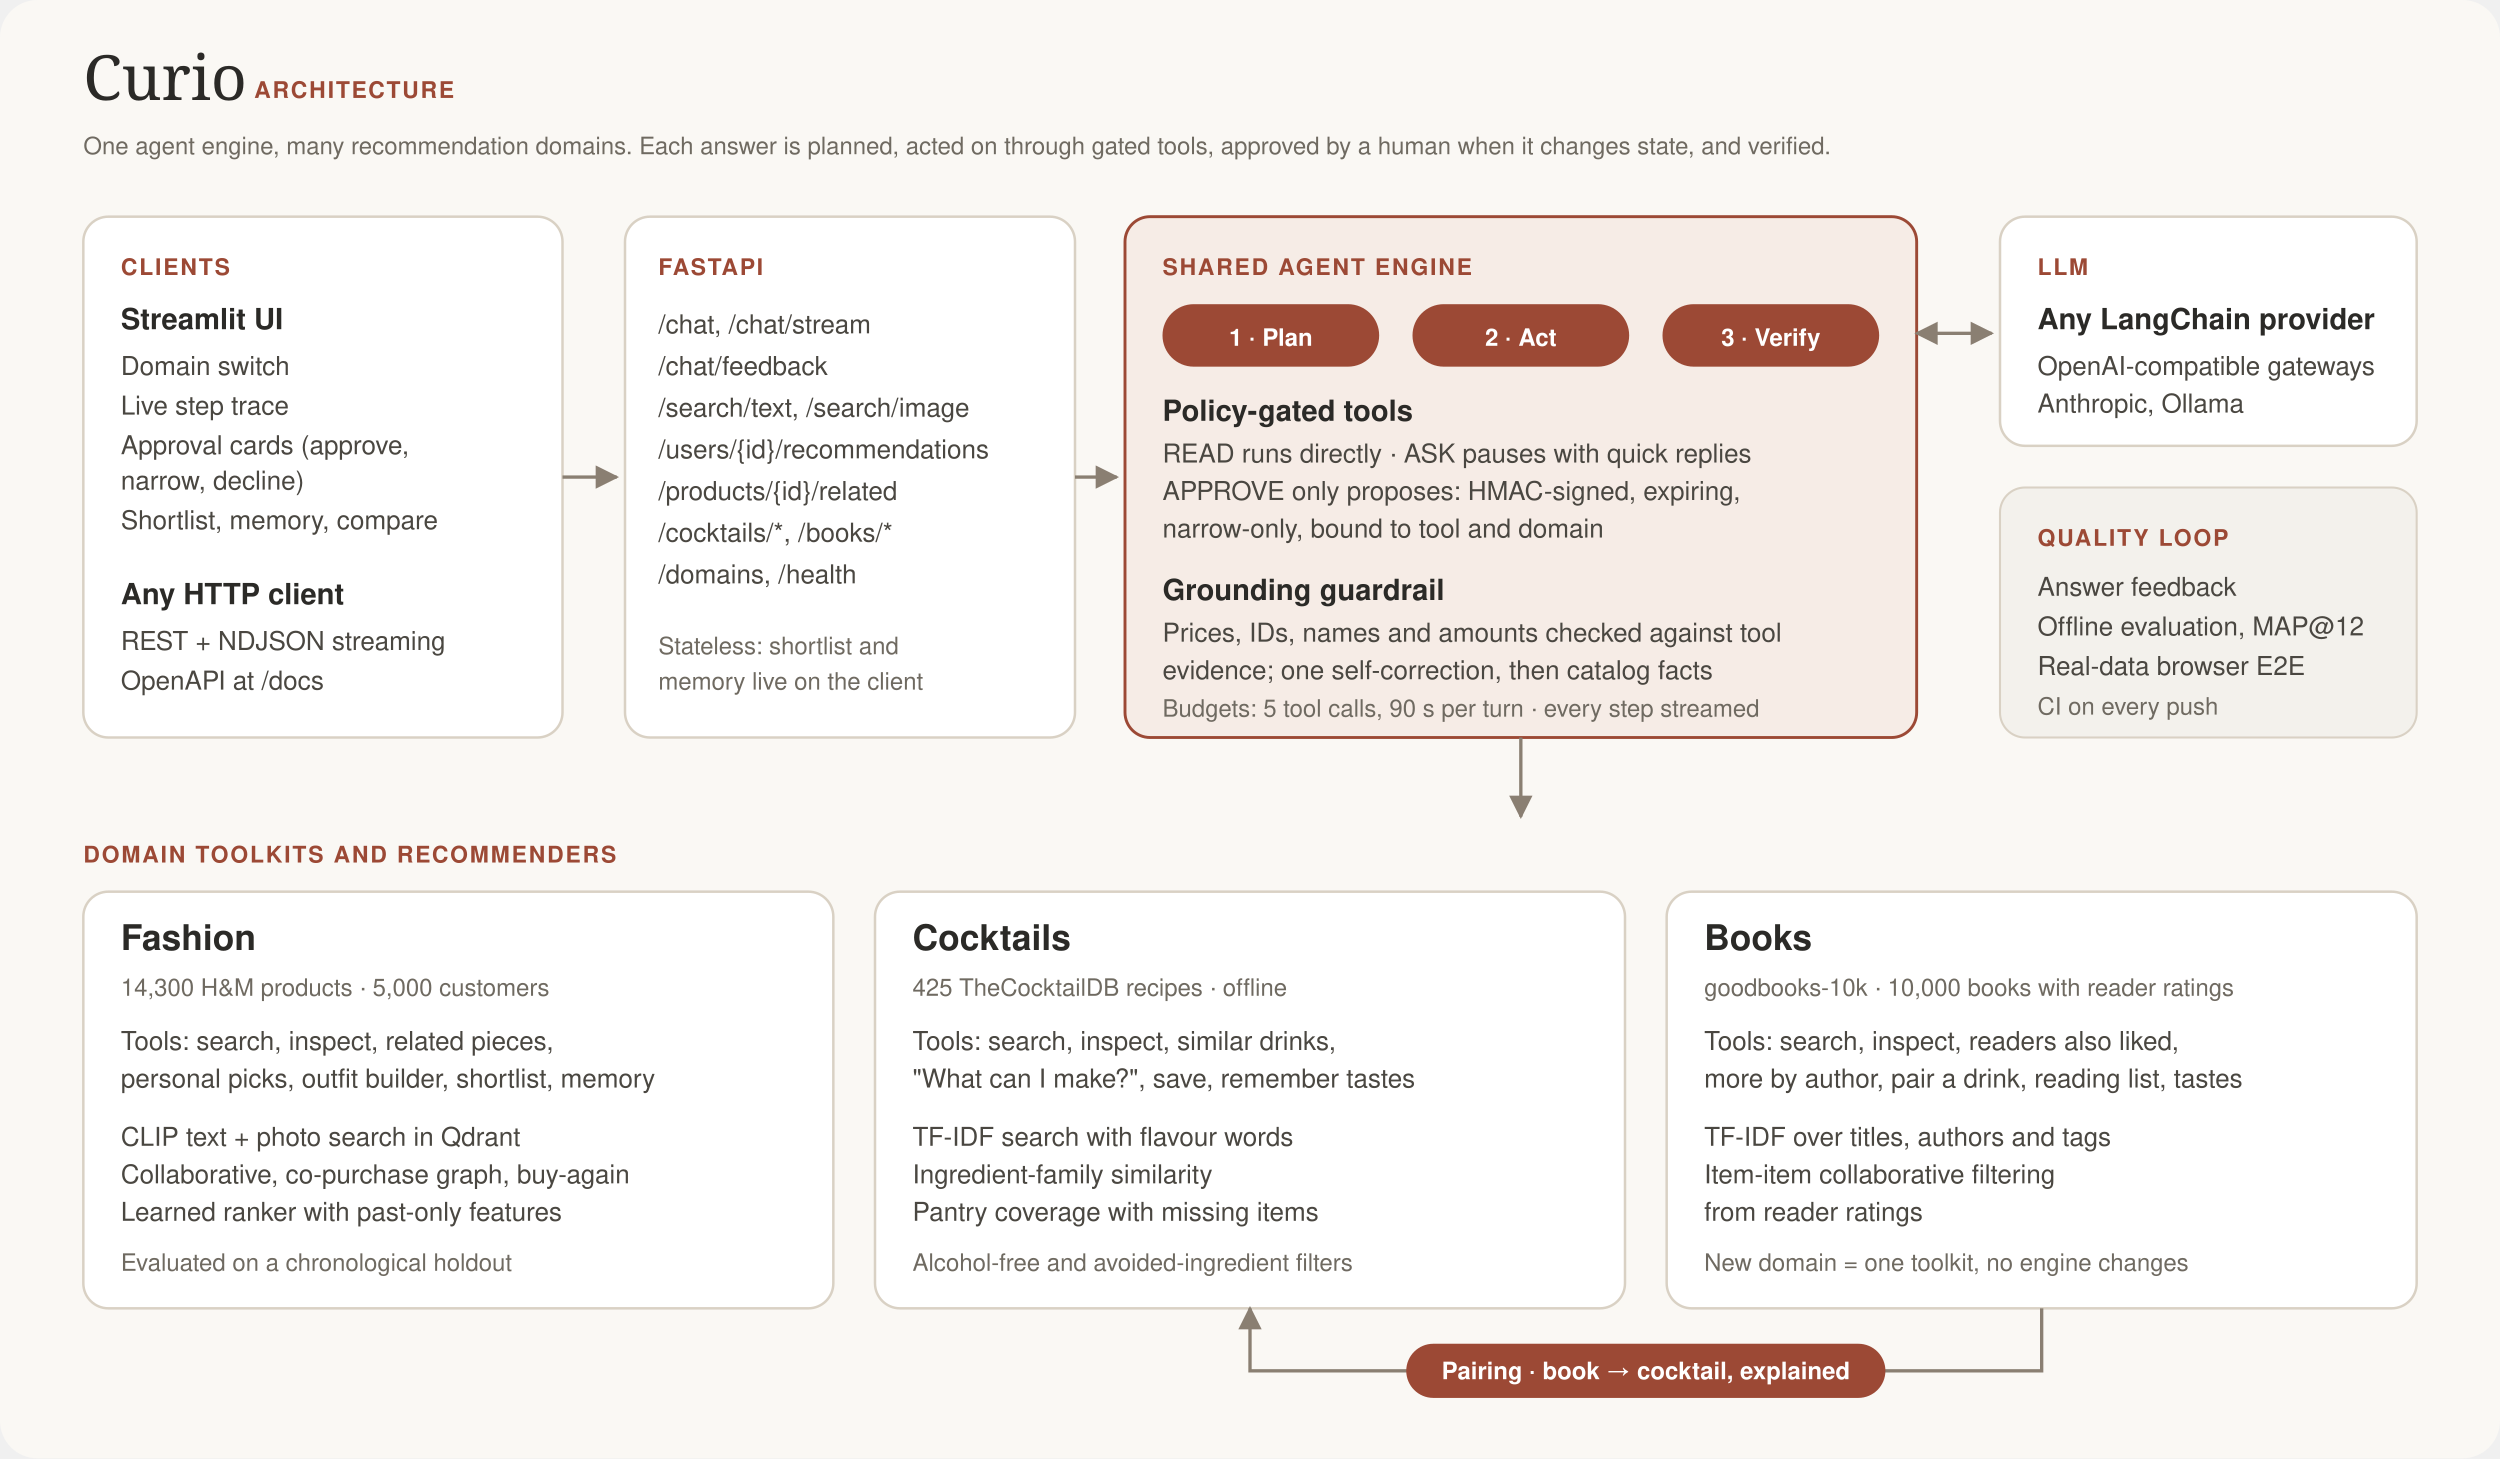
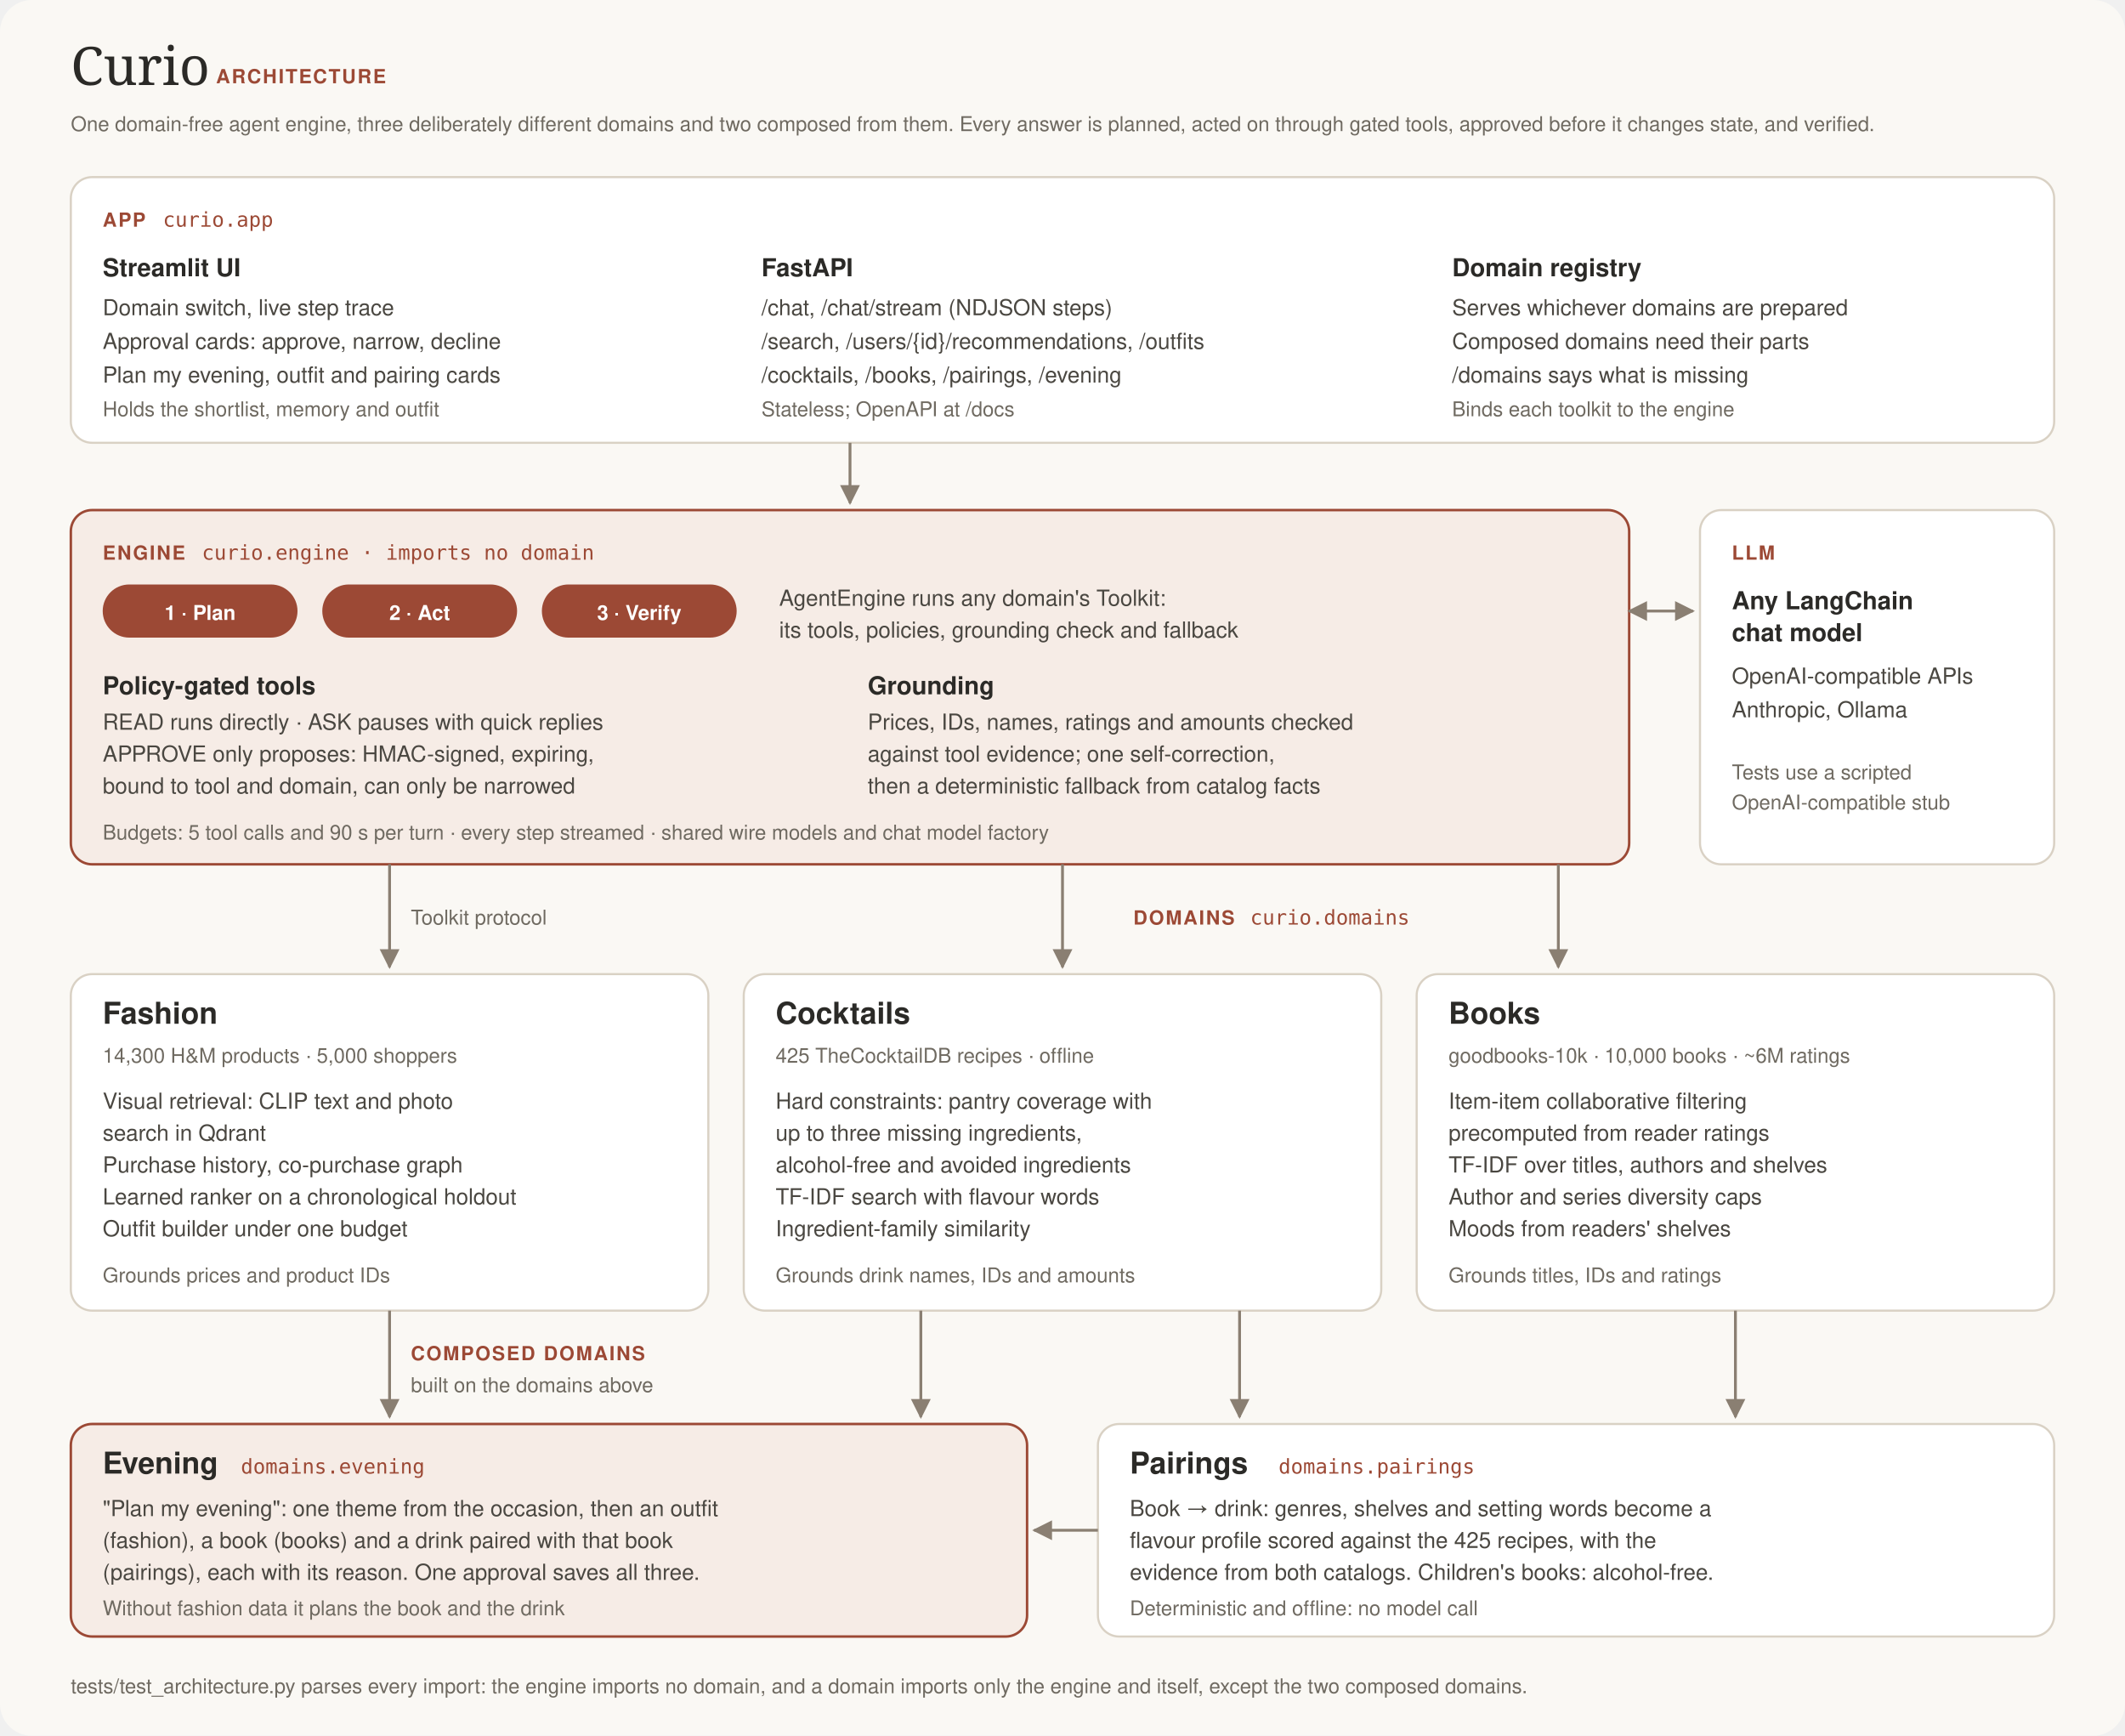
- <svg xmlns="http://www.w3.org/2000/svg" width="1200" height="700" viewBox="0 0 1200 700" font-family="-apple-system, 'Segoe UI', Helvetica, Arial, sans-serif">
+ <svg xmlns="http://www.w3.org/2000/svg" width="1200" height="980" viewBox="0 0 1200 980" font-family="-apple-system, 'Segoe UI', Helvetica, Arial, sans-serif">
  <defs>
    <marker id="arrow" viewBox="0 0 10 10" refX="9" refY="5" markerWidth="7" markerHeight="7" orient="auto-start-reverse">
      <path d="M0,0 L10,5 L0,10 z" fill="#8a7f72" />
    </marker>
    <style>
      .card { fill: #ffffff; stroke: #d9d1c4; stroke-width: 1.2; }
      .accent { fill: #f6ece6; stroke: #9c4935; stroke-width: 1.4; }
      .muted { fill: #f3f1ec; stroke: #d9d1c4; stroke-width: 1; }
      .h { font-size: 17px; font-weight: 700; fill: #2b2a27; }
      .h2 { font-size: 14px; font-weight: 700; fill: #2b2a27; }
      .t { font-size: 12.5px; fill: #4a4741; }
      .s { font-size: 11.5px; fill: #6f6a61; }
+       .code { font-family: ui-monospace, 'SFMono-Regular', Menlo, Consolas, monospace; font-size: 11.5px; fill: #9c4935; }
      .tag { font-size: 11px; font-weight: 600; fill: #9c4935; letter-spacing: .08em; }
      .pill { fill: #9c4935; }
      .pilltext { font-size: 11.5px; font-weight: 600; fill: #ffffff; }
      .line { stroke: #8a7f72; stroke-width: 1.6; fill: none; }
    </style>
  </defs>
-   <rect x="0" y="0" width="1200" height="700" rx="18" fill="#faf8f4" />
+   <rect x="0" y="0" width="1200" height="980" rx="18" fill="#faf8f4" />
  <text x="40" y="48" font-family="Georgia, serif" font-size="30" fill="#2b2a27">Curio</text>
  <text x="122" y="47" class="tag">ARCHITECTURE</text>
-   <text x="40" y="74" class="s">One agent engine, many recommendation domains. Each answer is planned, acted on through gated tools, approved by a human when it changes state, and verified.</text>
-   <rect x="40" y="104" width="230" height="250" rx="12" class="card" />
-   <text x="58" y="132" class="tag">CLIENTS</text>
-   <text x="58" y="158" class="h2">Streamlit UI</text>
-   <text x="58" y="180" class="t">Domain switch</text>
-   <text x="58" y="199" class="t">Live step trace</text>
-   <text x="58" y="218" class="t">Approval cards (approve,</text>
-   <text x="58" y="235" class="t">narrow, decline)</text>
-   <text x="58" y="254" class="t">Shortlist, memory, compare</text>
-   <text x="58" y="290" class="h2">Any HTTP client</text>
-   <text x="58" y="312" class="t">REST + NDJSON streaming</text>
-   <text x="58" y="331" class="t">OpenAPI at /docs</text>
-   <rect x="300" y="104" width="216" height="250" rx="12" class="card" />
-   <text x="316" y="132" class="tag">FASTAPI</text>
-   <text x="316" y="160" class="t">/chat, /chat/stream</text>
-   <text x="316" y="180" class="t">/chat/feedback</text>
-   <text x="316" y="200" class="t">/search/text, /search/image</text>
-   <text x="316" y="220" class="t">/users/{id}/recommendations</text>
-   <text x="316" y="240" class="t">/products/{id}/related</text>
-   <text x="316" y="260" class="t">/cocktails/*, /books/*</text>
-   <text x="316" y="280" class="t">/domains, /health</text>
-   <text x="316" y="314" class="s">Stateless: shortlist and</text>
-   <text x="316" y="331" class="s">memory live on the client</text>
-   <rect x="540" y="104" width="380" height="250" rx="12" class="accent" />
-   <text x="558" y="132" class="tag">SHARED AGENT ENGINE</text>
-   <rect x="558" y="146" width="104" height="30" rx="15" class="pill" />
-   <text x="610" y="166" text-anchor="middle" class="pilltext">1 · Plan</text>
-   <rect x="678" y="146" width="104" height="30" rx="15" class="pill" />
-   <text x="730" y="166" text-anchor="middle" class="pilltext">2 · Act</text>
-   <rect x="798" y="146" width="104" height="30" rx="15" class="pill" />
-   <text x="850" y="166" text-anchor="middle" class="pilltext">3 · Verify</text>
-   <text x="558" y="202" class="h2">Policy-gated tools</text>
-   <text x="558" y="222" class="t">READ runs directly · ASK pauses with quick replies</text>
-   <text x="558" y="240" class="t">APPROVE only proposes: HMAC-signed, expiring,</text>
-   <text x="558" y="258" class="t">narrow-only, bound to tool and domain</text>
-   <text x="558" y="288" class="h2">Grounding guardrail</text>
-   <text x="558" y="308" class="t">Prices, IDs, names and amounts checked against tool</text>
-   <text x="558" y="326" class="t">evidence; one self-correction, then catalog facts</text>
-   <text x="558" y="344" class="s">Budgets: 5 tool calls, 90 s per turn · every step streamed</text>
-   <rect x="960" y="104" width="200" height="110" rx="12" class="card" />
-   <text x="978" y="132" class="tag">LLM</text>
-   <text x="978" y="158" class="h2">Any LangChain provider</text>
-   <text x="978" y="180" class="t">OpenAI-compatible gateways</text>
-   <text x="978" y="198" class="t">Anthropic, Ollama</text>
-   <rect x="960" y="234" width="200" height="120" rx="12" class="muted" />
-   <text x="978" y="262" class="tag">QUALITY LOOP</text>
-   <text x="978" y="286" class="t">Answer feedback</text>
-   <text x="978" y="305" class="t">Offline evaluation, MAP@12</text>
-   <text x="978" y="324" class="t">Real-data browser E2E</text>
-   <text x="978" y="343" class="s">CI on every push</text>
-   <path d="M270 229 H296" class="line" marker-end="url(#arrow)" />
-   <path d="M516 229 H536" class="line" marker-end="url(#arrow)" />
-   <path d="M920 160 H956" class="line" marker-end="url(#arrow)" marker-start="url(#arrow)" />
-   <path d="M730 354 V392" class="line" marker-end="url(#arrow)" />
-   <text x="40" y="414" class="tag">DOMAIN TOOLKITS AND RECOMMENDERS</text>
-   <rect x="40" y="428" width="360" height="200" rx="12" class="card" />
-   <text x="58" y="456" class="h">Fashion</text>
-   <text x="58" y="478" class="s">14,300 H&amp;M products · 5,000 customers</text>
-   <text x="58" y="504" class="t">Tools: search, inspect, related pieces,</text>
-   <text x="58" y="522" class="t">personal picks, outfit builder, shortlist, memory</text>
-   <text x="58" y="550" class="t">CLIP text + photo search in Qdrant</text>
-   <text x="58" y="568" class="t">Collaborative, co-purchase graph, buy-again</text>
-   <text x="58" y="586" class="t">Learned ranker with past-only features</text>
-   <text x="58" y="610" class="s">Evaluated on a chronological holdout</text>
-   <rect x="420" y="428" width="360" height="200" rx="12" class="card" />
-   <text x="438" y="456" class="h">Cocktails</text>
-   <text x="438" y="478" class="s">425 TheCocktailDB recipes · offline</text>
-   <text x="438" y="504" class="t">Tools: search, inspect, similar drinks,</text>
-   <text x="438" y="522" class="t">"What can I make?", save, remember tastes</text>
-   <text x="438" y="550" class="t">TF-IDF search with flavour words</text>
-   <text x="438" y="568" class="t">Ingredient-family similarity</text>
-   <text x="438" y="586" class="t">Pantry coverage with missing items</text>
-   <text x="438" y="610" class="s">Alcohol-free and avoided-ingredient filters</text>
-   <rect x="800" y="428" width="360" height="200" rx="12" class="card" />
-   <text x="818" y="456" class="h">Books</text>
-   <text x="818" y="478" class="s">goodbooks-10k · 10,000 books with reader ratings</text>
-   <text x="818" y="504" class="t">Tools: search, inspect, readers also liked,</text>
-   <text x="818" y="522" class="t">more by author, pair a drink, reading list, tastes</text>
-   <text x="818" y="550" class="t">TF-IDF over titles, authors and tags</text>
-   <text x="818" y="568" class="t">Item-item collaborative filtering</text>
-   <text x="818" y="586" class="t">from reader ratings</text>
-   <text x="818" y="610" class="s">New domain = one toolkit, no engine changes</text>
-   <path d="M980 628 V658 H600 V628" class="line" marker-end="url(#arrow)" />
-   <rect x="675" y="645" width="230" height="26" rx="13" class="pill" />
-   <text x="790" y="662" text-anchor="middle" class="pilltext">Pairing · book → cocktail, explained</text>
+   <text x="40" y="74" class="s">One domain-free agent engine, three deliberately different domains and two composed from them. Every answer is planned, acted on through gated tools, approved before it changes state, and verified.</text>
+   <rect x="40" y="100" width="1120" height="150" rx="12" class="card" />
+   <text x="58" y="128" class="tag">APP</text>
+   <text x="92" y="128" class="code">curio.app</text>
+   <text x="58" y="156" class="h2">Streamlit UI</text>
+   <text x="58" y="178" class="t">Domain switch, live step trace</text>
+   <text x="58" y="197" class="t">Approval cards: approve, narrow, decline</text>
+   <text x="58" y="216" class="t">Plan my evening, outfit and pairing cards</text>
+   <text x="58" y="235" class="s">Holds the shortlist, memory and outfit</text>
+   <text x="430" y="156" class="h2">FastAPI</text>
+   <text x="430" y="178" class="t">/chat, /chat/stream (NDJSON steps)</text>
+   <text x="430" y="197" class="t">/search, /users/{id}/recommendations, /outfits</text>
+   <text x="430" y="216" class="t">/cocktails, /books, /pairings, /evening</text>
+   <text x="430" y="235" class="s">Stateless; OpenAPI at /docs</text>
+   <text x="820" y="156" class="h2">Domain registry</text>
+   <text x="820" y="178" class="t">Serves whichever domains are prepared</text>
+   <text x="820" y="197" class="t">Composed domains need their parts</text>
+   <text x="820" y="216" class="t">/domains says what is missing</text>
+   <text x="820" y="235" class="s">Binds each toolkit to the engine</text>
+   <path d="M480 250 V284" class="line" marker-end="url(#arrow)" />
+   <rect x="40" y="288" width="880" height="200" rx="12" class="accent" />
+   <text x="58" y="316" class="tag">ENGINE</text>
+   <text x="114" y="316" class="code">curio.engine · imports no domain</text>
+   <rect x="58" y="330" width="110" height="30" rx="15" class="pill" />
+   <text x="113" y="350" text-anchor="middle" class="pilltext">1 · Plan</text>
+   <rect x="182" y="330" width="110" height="30" rx="15" class="pill" />
+   <text x="237" y="350" text-anchor="middle" class="pilltext">2 · Act</text>
+   <rect x="306" y="330" width="110" height="30" rx="15" class="pill" />
+   <text x="361" y="350" text-anchor="middle" class="pilltext">3 · Verify</text>
+   <text x="440" y="342" class="t">AgentEngine runs any domain's Toolkit:</text>
+   <text x="440" y="360" class="t">its tools, policies, grounding check and fallback</text>
+   <text x="58" y="392" class="h2">Policy-gated tools</text>
+   <text x="58" y="412" class="t">READ runs directly · ASK pauses with quick replies</text>
+   <text x="58" y="430" class="t">APPROVE only proposes: HMAC-signed, expiring,</text>
+   <text x="58" y="448" class="t">bound to tool and domain, can only be narrowed</text>
+   <text x="490" y="392" class="h2">Grounding</text>
+   <text x="490" y="412" class="t">Prices, IDs, names, ratings and amounts checked</text>
+   <text x="490" y="430" class="t">against tool evidence; one self-correction,</text>
+   <text x="490" y="448" class="t">then a deterministic fallback from catalog facts</text>
+   <text x="58" y="474" class="s">Budgets: 5 tool calls and 90 s per turn · every step streamed · shared wire models and chat model factory</text>
+   <rect x="960" y="288" width="200" height="200" rx="12" class="card" />
+   <text x="978" y="316" class="tag">LLM</text>
+   <text x="978" y="344" class="h2">Any LangChain</text>
+   <text x="978" y="362" class="h2">chat model</text>
+   <text x="978" y="386" class="t">OpenAI-compatible APIs</text>
+   <text x="978" y="405" class="t">Anthropic, Ollama</text>
+   <text x="978" y="440" class="s">Tests use a scripted</text>
+   <text x="978" y="457" class="s">OpenAI-compatible stub</text>
+   <path d="M920 345 H956" class="line" marker-end="url(#arrow)" marker-start="url(#arrow)" />
+   <path d="M220 488 V546" class="line" marker-end="url(#arrow)" />
+   <path d="M600 488 V546" class="line" marker-end="url(#arrow)" />
+   <path d="M880 488 V546" class="line" marker-end="url(#arrow)" />
+   <text x="232" y="522" class="s">Toolkit protocol</text>
+   <text x="640" y="522" class="tag">DOMAINS</text>
+   <text x="706" y="522" class="code">curio.domains</text>
+   <rect x="40" y="550" width="360" height="190" rx="12" class="card" />
+   <text x="58" y="578" class="h">Fashion</text>
+   <text x="58" y="600" class="s">14,300 H&amp;M products · 5,000 shoppers</text>
+   <text x="58" y="626" class="t">Visual retrieval: CLIP text and photo</text>
+   <text x="58" y="644" class="t">search in Qdrant</text>
+   <text x="58" y="662" class="t">Purchase history, co-purchase graph</text>
+   <text x="58" y="680" class="t">Learned ranker on a chronological holdout</text>
+   <text x="58" y="698" class="t">Outfit builder under one budget</text>
+   <text x="58" y="724" class="s">Grounds prices and product IDs</text>
+   <rect x="420" y="550" width="360" height="190" rx="12" class="card" />
+   <text x="438" y="578" class="h">Cocktails</text>
+   <text x="438" y="600" class="s">425 TheCocktailDB recipes · offline</text>
+   <text x="438" y="626" class="t">Hard constraints: pantry coverage with</text>
+   <text x="438" y="644" class="t">up to three missing ingredients,</text>
+   <text x="438" y="662" class="t">alcohol-free and avoided ingredients</text>
+   <text x="438" y="680" class="t">TF-IDF search with flavour words</text>
+   <text x="438" y="698" class="t">Ingredient-family similarity</text>
+   <text x="438" y="724" class="s">Grounds drink names, IDs and amounts</text>
+   <rect x="800" y="550" width="360" height="190" rx="12" class="card" />
+   <text x="818" y="578" class="h">Books</text>
+   <text x="818" y="600" class="s">goodbooks-10k · 10,000 books · ~6M ratings</text>
+   <text x="818" y="626" class="t">Item-item collaborative filtering</text>
+   <text x="818" y="644" class="t">precomputed from reader ratings</text>
+   <text x="818" y="662" class="t">TF-IDF over titles, authors and shelves</text>
+   <text x="818" y="680" class="t">Author and series diversity caps</text>
+   <text x="818" y="698" class="t">Moods from readers' shelves</text>
+   <text x="818" y="724" class="s">Grounds titles, IDs and ratings</text>
+   <path d="M220 740 V800" class="line" marker-end="url(#arrow)" />
+   <path d="M520 740 V800" class="line" marker-end="url(#arrow)" />
+   <path d="M700 740 V800" class="line" marker-end="url(#arrow)" />
+   <path d="M980 740 V800" class="line" marker-end="url(#arrow)" />
+   <text x="232" y="768" class="tag">COMPOSED DOMAINS</text>
+   <text x="232" y="786" class="s">built on the domains above</text>
+   <rect x="40" y="804" width="540" height="120" rx="12" class="accent" />
+   <text x="58" y="832" class="h">Evening</text>
+   <text x="136" y="832" class="code">domains.evening</text>
+   <text x="58" y="856" class="t">"Plan my evening": one theme from the occasion, then an outfit</text>
+   <text x="58" y="874" class="t">(fashion), a book (books) and a drink paired with that book</text>
+   <text x="58" y="892" class="t">(pairings), each with its reason. One approval saves all three.</text>
+   <text x="58" y="912" class="s">Without fashion data it plans the book and the drink</text>
+   <rect x="620" y="804" width="540" height="120" rx="12" class="card" />
+   <text x="638" y="832" class="h">Pairings</text>
+   <text x="722" y="832" class="code">domains.pairings</text>
+   <text x="638" y="856" class="t">Book → drink: genres, shelves and setting words become a</text>
+   <text x="638" y="874" class="t">flavour profile scored against the 425 recipes, with the</text>
+   <text x="638" y="892" class="t">evidence from both catalogs. Children's books: alcohol-free.</text>
+   <text x="638" y="912" class="s">Deterministic and offline: no model call</text>
+   <path d="M620 864 H584" class="line" marker-end="url(#arrow)" />
+   <text x="40" y="956" class="s">tests/test_architecture.py parses every import: the engine imports no domain, and a domain imports only the engine and itself, except the two composed domains.</text>
</svg>
